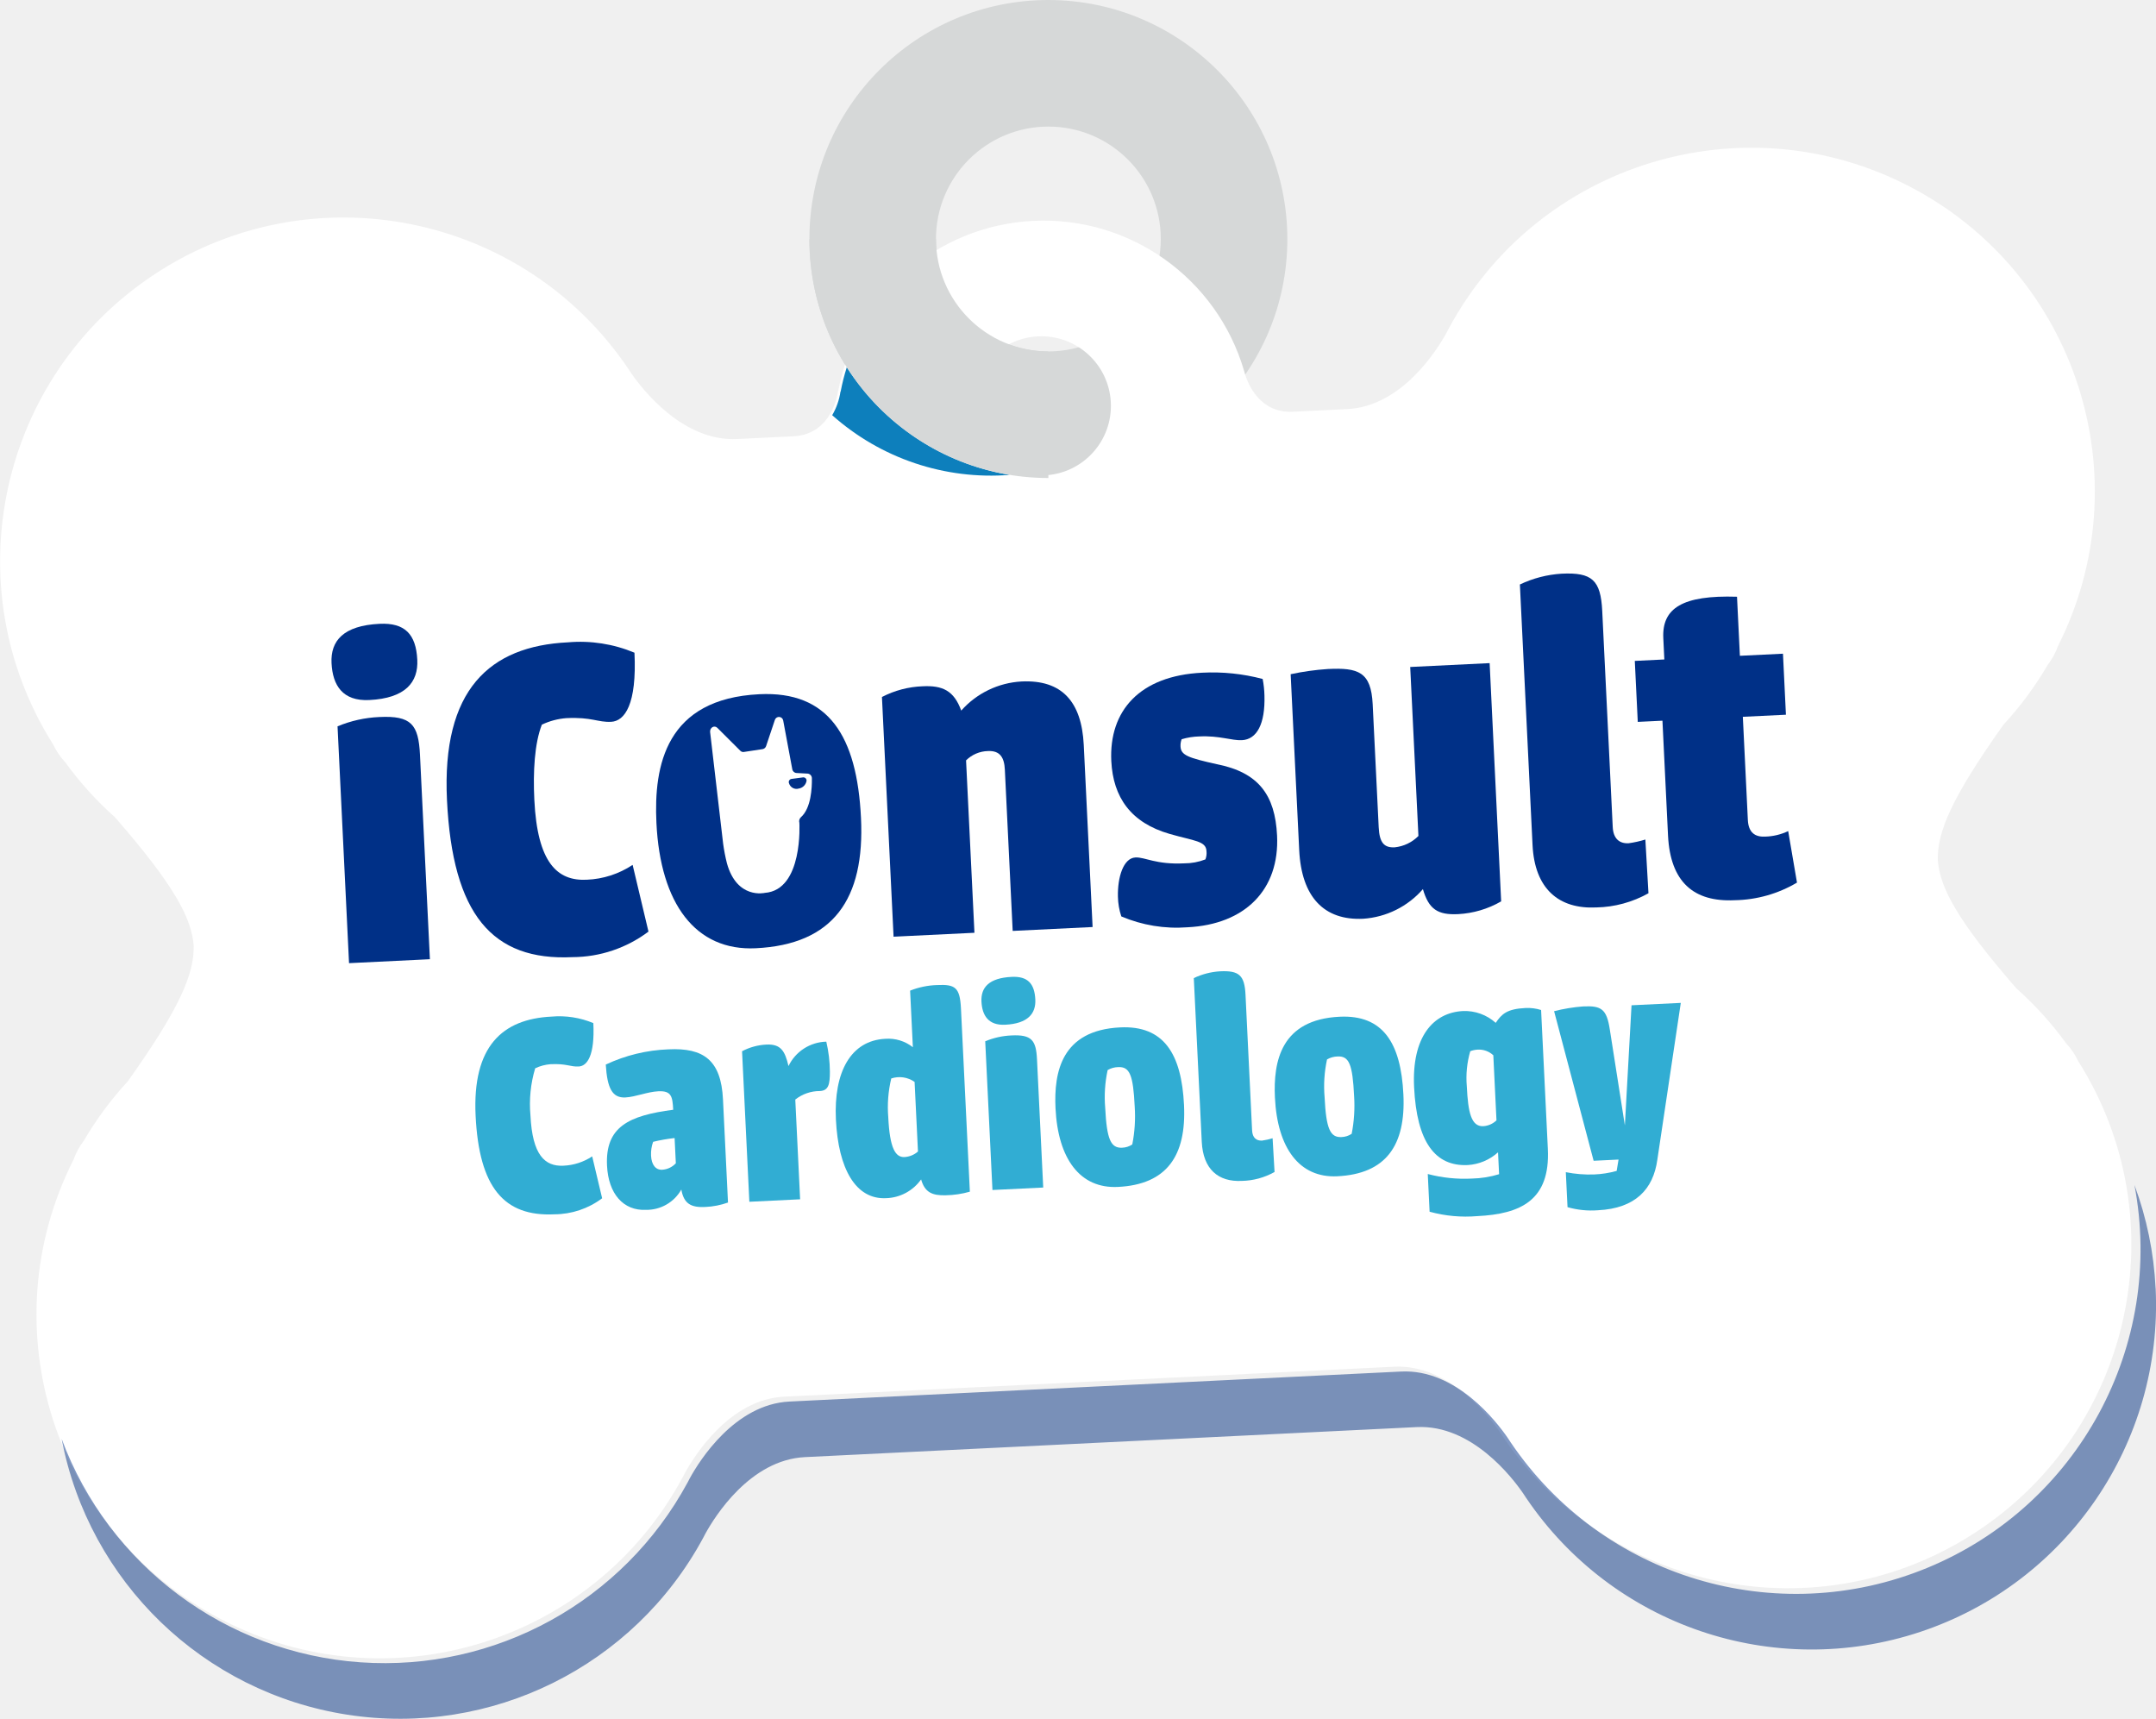
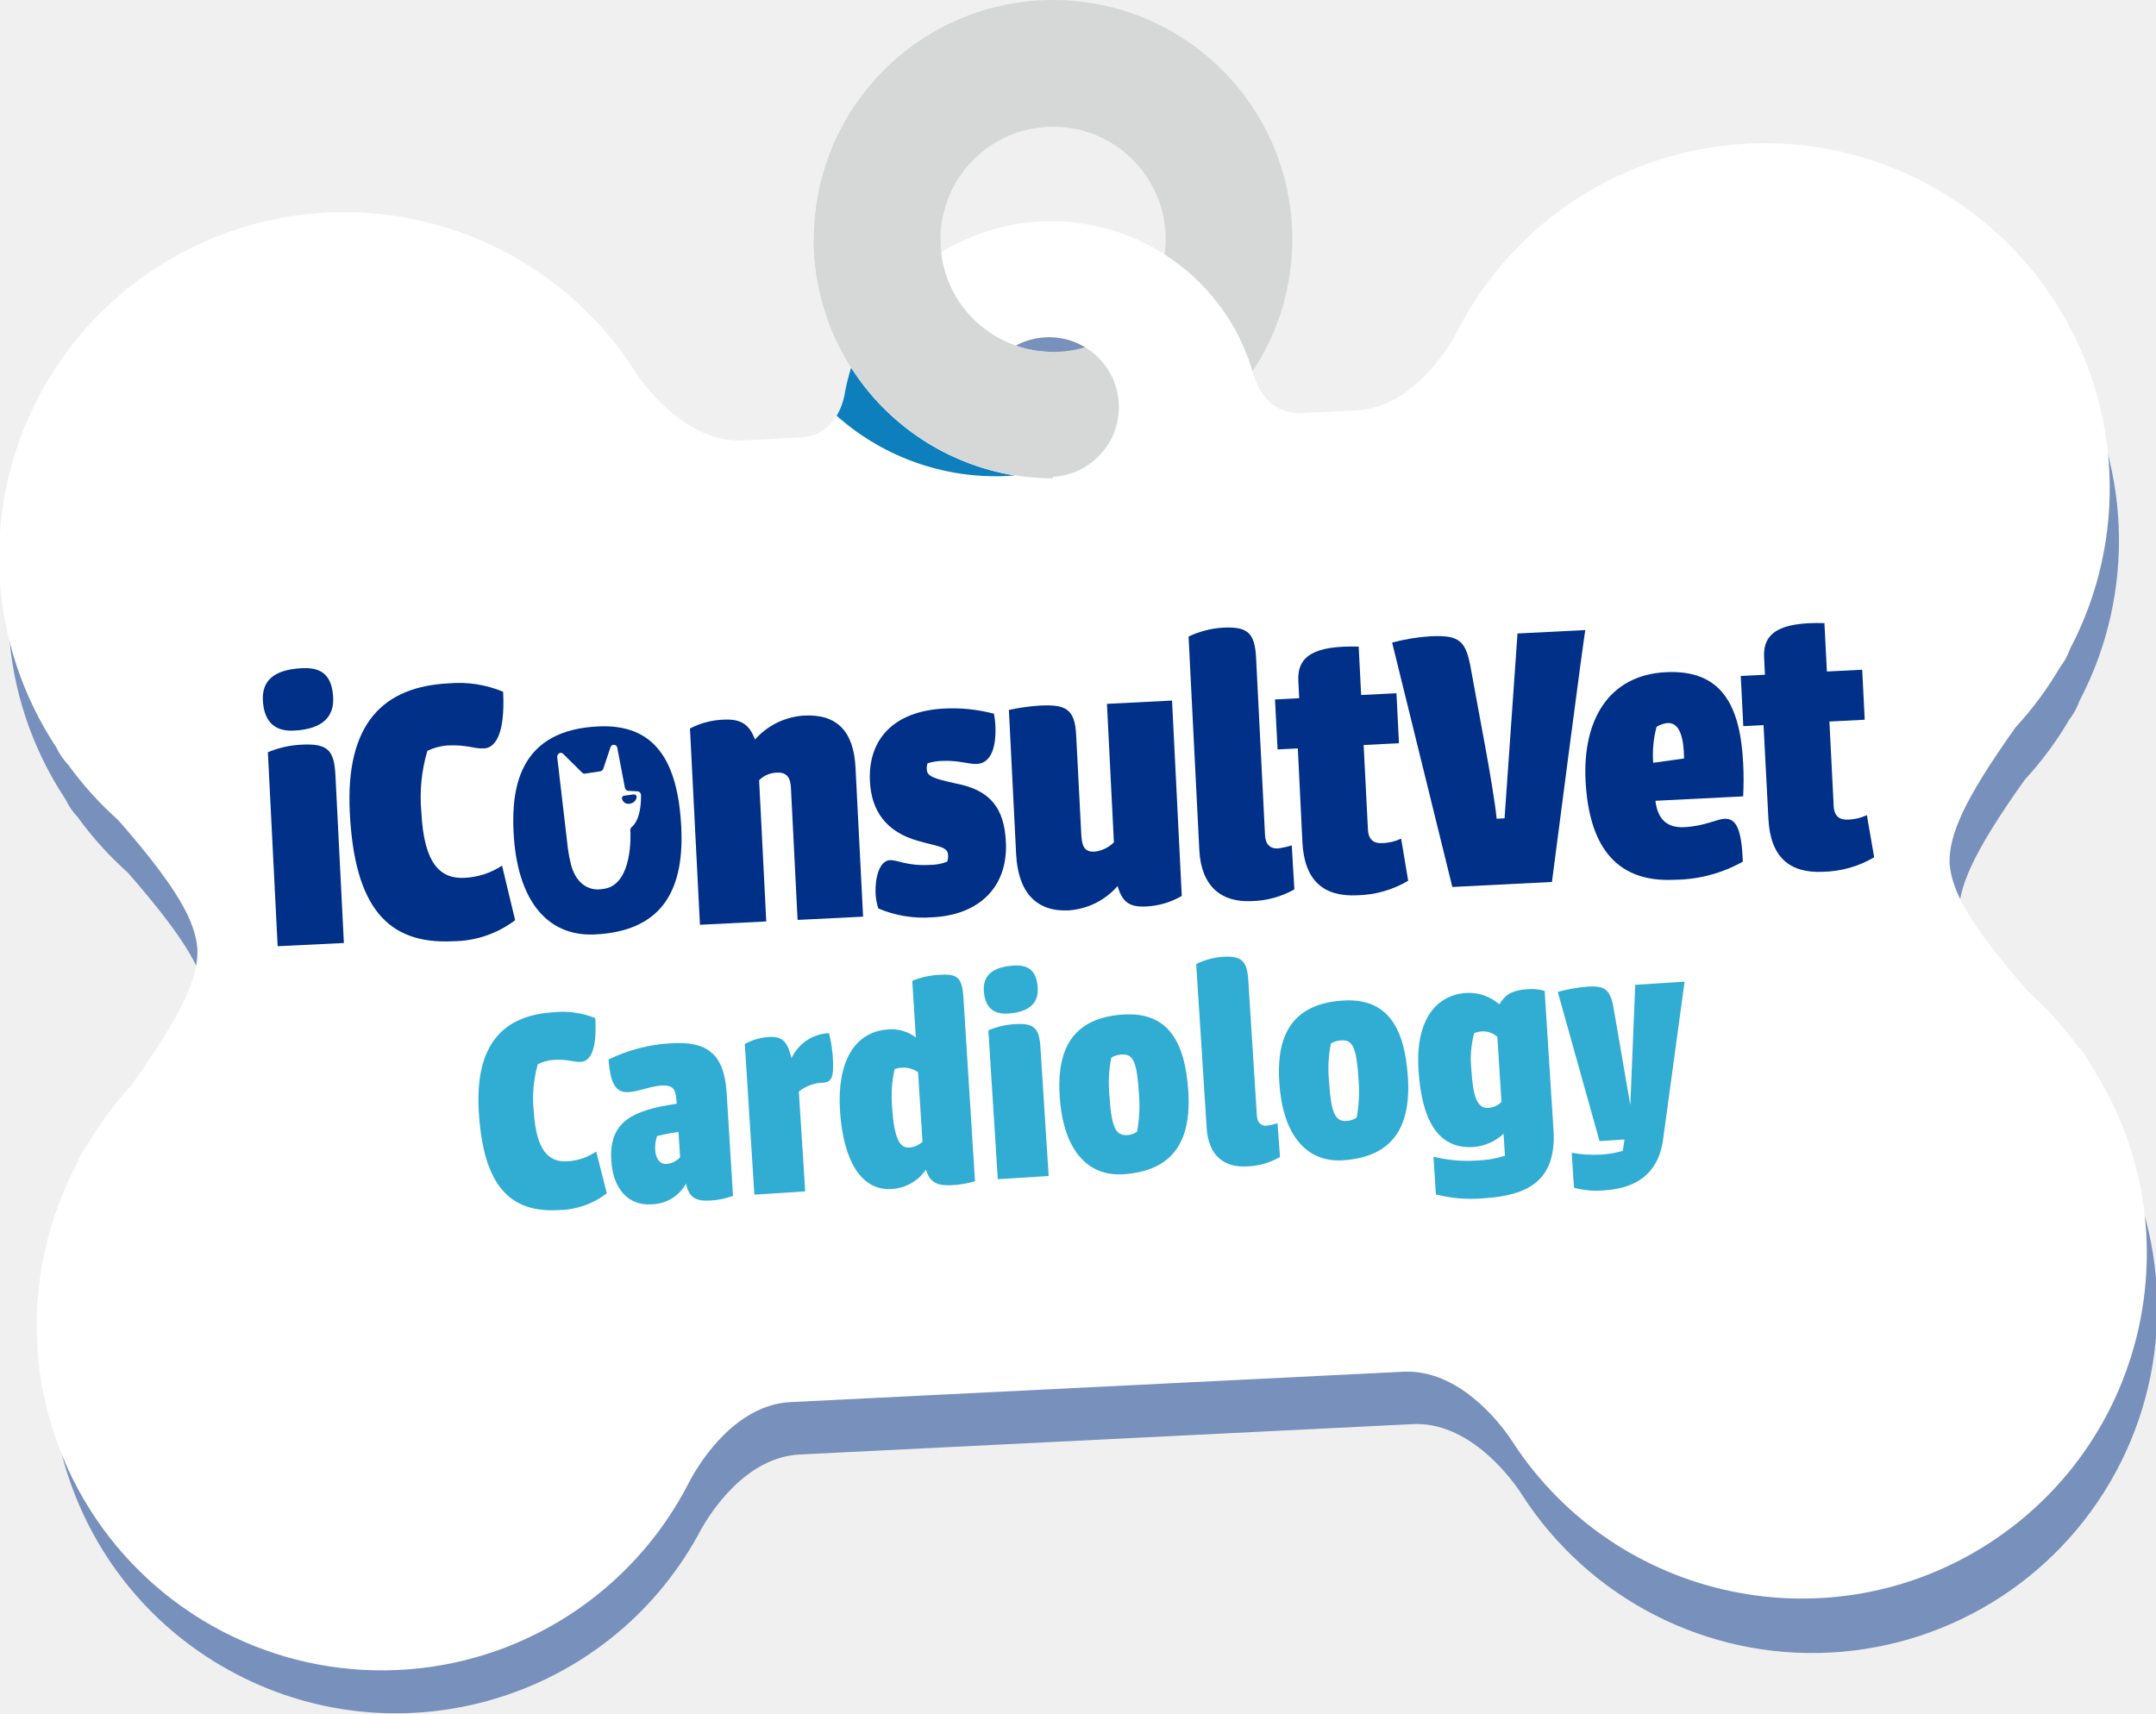
- <svg xmlns="http://www.w3.org/2000/svg" id="prefix__MasterLogo-light-sml" width="100%" height="100%" viewBox="0 0 250.908 200">
+ <svg xmlns="http://www.w3.org/2000/svg" id="MasterLogo-light-sml" width="100%" height="100%" viewBox="0 0 251.579 200">
  <defs>
    <style>
-             .prefix__cls-1{fill:#d6d8d8}.prefix__cls-4{fill:#003087}.prefix__cls-5{fill:#31add3}
+             .cls-7{fill:#003087}.cls-3{fill:#d6d8d8}.cls-8{fill:#31add3}
        </style>
  </defs>
-   <path id="prefix__Ring" d="M506.957 123.643a27.811 27.811 0 1 0 27.811 27.811 27.843 27.843 0 0 0-27.811-27.811zm0 40.893a13.082 13.082 0 1 1 13.082-13.082 13.1 13.1 0 0 1-13.082 13.082z" class="prefix__cls-1" transform="translate(-384.95 -123.643)" />
-   <path id="prefix__Tag" d="M506.106 266.928a40.166 40.166 0 0 0-5.81-6.425c-6.907-7.936-8.9-11.7-9.153-14.934-.067-3.244 1.55-7.185 7.647-15.759a40.14 40.14 0 0 0 5.153-6.963 7.746 7.746 0 0 0 1.17-2.149 39.978 39.978 0 0 0-70.872-37c-.1.181-.193.365-.289.548-1.081 1.957-5.174 8.533-11.532 8.845l-6.319.31c-3.874.191-5.238-3.247-5.584-4.389l-.067-.236c-.023-.079-.031-.128-.031-.128h-.005a24.316 24.316 0 0 0-47.232 2.321h-.02s-.548 5.058-5.189 5.286l-6.55.322c-6.358.312-11.075-5.832-12.343-7.674-.113-.172-.225-.346-.341-.516a39.978 39.978 0 0 0-66.908 43.758 7.734 7.734 0 0 0 1.375 2.024 40.153 40.153 0 0 0 5.81 6.425c6.907 7.936 8.9 11.7 9.153 14.934.068 3.244-1.55 7.185-7.647 15.759a40.2 40.2 0 0 0-5.153 6.963 7.737 7.737 0 0 0-1.17 2.149 39.977 39.977 0 0 0 70.871 37c.1-.182.193-.365.289-.548 1.081-1.958 5.174-8.534 11.532-8.846l35.492-1.742h.013l35.492-1.742c6.358-.312 11.075 5.831 12.342 7.674.113.173.225.346.341.517a39.978 39.978 0 0 0 66.908-43.758 7.745 7.745 0 0 0-1.373-2.026zM387.215 200.8a8.095 8.095 0 1 1 7.688-8.482 8.094 8.094 0 0 1-7.688 8.482z" transform="translate(-265.629 -145.49)" style="fill:#fff" />
-   <path id="prefix__RingShadow" d="M486.86 220.5a24.114 24.114 0 0 0-.717 2.835h-.02a7.581 7.581 0 0 1-.964 2.749 27.77 27.77 0 0 0 20.671 6.945 27.863 27.863 0 0 1-18.97-12.529z" transform="translate(-388.311 -177.771)" style="fill:#0d7fbc" />
-   <g id="prefix__iConsult" transform="translate(38.576 66.732)">
-     <path id="prefix__Path_20130" d="M358.672 288.165c2.932-.142 4.239 1.206 4.384 4.193.126 2.592-1.365 4.472-5.59 4.677-3.1.151-4.264-1.71-4.39-4.3s1.371-4.365 5.596-4.57zm-3.559 39.486l-1.338-27.557a14.2 14.2 0 0 1 4.861-1.083c3.719-.18 4.56.855 4.733 4.4l1.155 23.781z" class="prefix__cls-4" data-name="Path 20130" transform="translate(-353.069 -282.31)" />
-     <path id="prefix__Path_20131" d="M397.558 293.028a16.374 16.374 0 0 1 7.741 1.206c.293 6.029-1.14 7.966-2.716 8.042s-2.231-.573-5.218-.427a8.026 8.026 0 0 0-2.845.759c-.853 2.189-1.034 5.473-.874 8.744.355 7.323 2.663 9.469 6.1 9.3a10.44 10.44 0 0 0 5.339-1.726l1.844 7.761a14.8 14.8 0 0 1-8.836 2.972c-9.355.454-13.967-4.969-14.613-18.271-.623-12.845 4.949-17.917 14.078-18.36z" class="prefix__cls-4" data-name="Path 20131" transform="translate(-370.038 -285.018)" />
-     <path id="prefix__Path_20132" d="M462.544 321.112c.46 9.47-3.237 14.732-12.253 15.169-6.988.34-11.1-5.168-11.553-14.579-.325-6.7 1.105-14.453 11.982-14.981 8.057-.391 11.361 4.871 11.824 14.391zm-5.714-4.587a.548.548 0 0 0-.484-.566l-1.328-.071a.531.531 0 0 1-.473-.456l-1.053-5.646a.5.5 0 0 0-.97-.075l-1.016 3.033a.525.525 0 0 1-.408.366l-2.194.332a.468.468 0 0 1-.4-.139l-2.677-2.669c-.345-.344-.884-.034-.842.484L446.5 324.1a20.551 20.551 0 0 0 .447 2.311c1.172 4.2 4.395 3.427 4.395 3.427 4.5-.322 4.031-8.154 4.031-8.154a.632.632 0 0 1 .184-.653c1.186-1.049 1.29-3.431 1.272-4.506zm-1.53 1.175a.91.91 0 0 1-1.133-.616.367.367 0 0 1 .289-.506l1.344-.18a.367.367 0 0 1 .4.449 1.1 1.1 0 0 1-.9.853z" class="prefix__cls-4" data-name="Path 20132" transform="translate(-400.921 -292.674)" />
-     <path id="prefix__Path_20133" d="M498.281 305.176a11.182 11.182 0 0 1 4.741-1.247c2.31-.112 3.639.5 4.486 2.831a10.126 10.126 0 0 1 7.008-3.389c4.678-.227 7 2.313 7.251 7.383l1.029 21.189-9.3.452-.912-18.766c-.068-1.408-.559-2.231-1.968-2.162a3.726 3.726 0 0 0-2.546 1.085l.975 20.06-9.411.457z" class="prefix__cls-4" data-name="Path 20133" transform="translate(-434.219 -290.806)" />
-     <path id="prefix__Path_20134" d="M569.347 301.038a22.8 22.8 0 0 1 7.038.73 11.426 11.426 0 0 1 .208 1.912c.1 3.325-.882 5.125-2.628 5.21-1.184.057-2.625-.549-4.935-.436a7.78 7.78 0 0 0-2.074.326 2.052 2.052 0 0 0-.129.852c.049 1.014.912 1.313 4.223 2.053 4.848.951 6.783 3.571 7.012 8.3.307 6.314-3.733 10.35-10.439 10.676a16.464 16.464 0 0 1-7.687-1.264 7.713 7.713 0 0 1-.395-2.3c-.052-2.255.631-4.492 2.039-4.56 1.127-.055 2.357.847 5.681.685a6.769 6.769 0 0 0 2.464-.46 2.088 2.088 0 0 0 .123-.967c-.057-1.184-1.414-1.173-4.278-1.995-4.524-1.3-6.59-4.256-6.8-8.482-.28-5.858 3.308-9.927 10.577-10.28z" class="prefix__cls-4" data-name="Path 20134" transform="translate(-468.017 -289.494)" />
-     <path id="prefix__Path_20135" d="M630.6 326.264a11.187 11.187 0 0 1-5.012 1.485c-2.367.115-3.417-.57-4.094-2.91a10.108 10.108 0 0 1-6.95 3.447c-4.565.221-7.183-2.535-7.448-8l-.993-20.454a30.055 30.055 0 0 1 4.319-.606c3.549-.172 5.042.321 5.226 4.1l.7 14.311c.088 1.8.625 2.4 1.864 2.338a4.536 4.536 0 0 0 2.759-1.32l-.955-19.665 9.243-.449z" class="prefix__cls-4" data-name="Path 20135" transform="translate(-494.476 -288.112)" />
-     <path id="prefix__Path_20136" d="M668.04 306.5l-1.472-30.315a13.17 13.17 0 0 1 4.853-1.257c3.549-.172 4.555.74 4.73 4.346l1.221 25.134c.065 1.349.772 1.94 1.844 1.888a12.037 12.037 0 0 0 1.954-.435l.361 6.251a12.906 12.906 0 0 1-6.078 1.652c-4.339.209-7.164-2.142-7.413-7.264z" class="prefix__cls-4" data-name="Path 20136" transform="translate(-528.264 -274.906)" />
-     <path id="prefix__Path_20137" d="M696.882 288.478l3.437-.167-.12-2.478c-.17-3.5 2.242-5.025 8.578-4.822l.334 6.873 5.014-.244.345 7.1-5.015.243.583 12c.071 1.468.83 2 2.014 1.94a6.623 6.623 0 0 0 2.68-.641l1.024 5.993a14.669 14.669 0 0 1-7.242 2.049c-4.79.233-7.5-2.124-7.766-7.533l-.649-13.356-2.872.139z" class="prefix__cls-4" data-name="Path 20137" transform="translate(-545.205 -278.307)" />
+   <g id="iConsultVet-Cardiology-RGB-nostrap" transform="translate(.755)" style="isolation:isolate">
+     <g id="Layer_2" transform="translate(-.755)">
+       <g id="Logos">
+         <path id="Path_20318" fill="#003087" d="M244.272 157.189a40.389 40.389 0 0 0-5.849-6.474c-6.957-7.976-8.969-11.782-9.221-15.044-.066-3.266 1.56-7.236 7.7-15.872a40.321 40.321 0 0 0 5.193-7.014 7.815 7.815 0 0 0 1.179-2.162 40.268 40.268 0 1 0-71.394-37.268l-.292.549c-1.086 1.972-5.211 8.6-11.614 8.911l-6.363.31c-3.9.195-5.277-3.27-5.628-4.431l-.066-.239c-.022-.08-.031-.129-.031-.129a24.5 24.5 0 0 0-47.577 2.34s-.554 5.1-5.229 5.317l-6.6.323c-6.4.315-11.158-5.876-12.434-7.728-.111-.177-.226-.35-.341-.523a40.268 40.268 0 1 0-67.4 44.079 7.772 7.772 0 0 0 1.395 2.039 40.6 40.6 0 0 0 5.849 6.474c6.961 7.976 8.969 11.782 9.221 15.044.066 3.266-1.56 7.236-7.7 15.872a40.222 40.222 0 0 0-5.189 7.014 7.666 7.666 0 0 0-1.179 2.167 40.266 40.266 0 0 0 71.354 37.283l.292-.554c1.086-1.972 5.211-8.6 11.614-8.911l35.75-1.772 35.75-1.772c6.4-.315 11.158 5.876 12.434 7.732.111.173.226.346.341.518a40.268 40.268 0 1 0 67.4-44.079 7.665 7.665 0 0 0-1.369-2z" transform="translate(-.634 -28.797)" style="mix-blend-mode:multiply;isolation:isolate" opacity="0.5" />
+         <path id="Path_20319" d="M241.476 0a27.916 27.916 0 1 0 27.916 27.916A27.916 27.916 0 0 0 241.476 0zm0 41.072a13.138 13.138 0 1 1 13.138-13.156 13.138 13.138 0 0 1-13.138 13.156z" class="cls-3" transform="translate(-118.594)" />
+         <path id="Path_20320" fill="#fff" d="M241.811 143.379a40.6 40.6 0 0 0-5.854-6.469c-6.957-7.976-8.969-11.787-9.221-15.044-.066-3.27 1.564-7.236 7.706-15.872a40.678 40.678 0 0 0 5.189-7.014 7.839 7.839 0 0 0 1.179-2.167 40.268 40.268 0 1 0-71.394-37.268c-.1.182-.195.368-.288.554-1.09 1.972-5.215 8.592-11.618 8.907l-6.363.315c-3.9.191-5.277-3.27-5.628-4.431l-.066-.235a.264.264 0 0 0-.031-.133 24.5 24.5 0 0 0-47.577 2.335s-.554 5.1-5.229 5.317l-6.633.332c-6.4.315-11.153-5.871-12.434-7.728l-.341-.523A40.266 40.266 0 1 0 5.82 108.347a7.865 7.865 0 0 0 1.394 2.038 40.566 40.566 0 0 0 5.849 6.469c6.961 7.976 8.969 11.787 9.221 15.044.071 3.27-1.56 7.236-7.7 15.872a40.447 40.447 0 0 0-5.189 7.014 7.724 7.724 0 0 0-1.179 2.167A40.264 40.264 0 1 0 79.6 194.218c.1-.182.195-.368.292-.554 1.09-1.959 5.207-8.605 11.614-8.907l35.75-1.772 35.75-1.772c6.407-.315 11.158 5.871 12.434 7.728.115.173.226.35.341.518a40.268 40.268 0 1 0 67.4-44.083 7.9 7.9 0 0 0-1.372-2zm-119.76-66.613a8.153 8.153 0 1 1 7.746-8.543 8.153 8.153 0 0 1-7.746 8.543z" transform="translate(.755 -21.107)" />
+         <g id="Group_7006" transform="translate(97.629 42.92)" style="mix-blend-mode:multiply;isolation:isolate">
+           <path id="Path_20321" fill="#0d7fbc" d="M221.258 96.86a24.513 24.513 0 0 0-.718 2.845 7.661 7.661 0 0 1-.97 2.761 27.916 27.916 0 0 0 20.764 6.975 27.991 27.991 0 0 1-19.076-12.58z" transform="translate(-219.57 -96.86)" />
+         </g>
+         <path id="Path_20322" d="M213.52 63a27.947 27.947 0 0 0 27.916 27.916v-14.76a13.156 13.156 0 0 1-12.482-9.031 12.991 12.991 0 0 1-.643-4.125z" class="cls-3" transform="translate(-118.572 -35.084)" />
+         <path id="Path_20323" d="M73.053 175.988c2.411-.124 3.487.984 3.611 3.439.106 2.131-1.117 3.678-4.586 3.851-2.548.128-3.509-1.4-3.616-3.545s1.121-3.581 4.591-3.745zm-2.867 32.453L69.047 185.8a11.65 11.65 0 0 1 3.988-.886c3.057-.151 3.749.7 3.895 3.611l.984 19.541z" class="cls-7" transform="translate(-37.788 -98.001)" />
+         <path id="Path_20324" d="M102.831 179.97a13.426 13.426 0 0 1 6.363.979c.248 4.954-.922 6.545-2.216 6.611s-1.834-.443-4.289-.341a6.545 6.545 0 0 0-2.335.625 18.941 18.941 0 0 0-.7 7.187c.3 6.017 2.216 7.781 5.025 7.639a8.6 8.6 0 0 0 4.387-1.427l1.529 6.372a12.141 12.141 0 0 1-7.258 2.455c-7.688.39-11.485-4.063-12.035-14.99-.542-10.555 4.027-14.729 11.529-15.11z" class="cls-7" transform="translate(-50.484 -100.21)" />
+         <path id="Path_20325" d="M180.94 189.981a9.194 9.194 0 0 1 3.895-1.032c1.9-.093 2.991.408 3.691 2.322a8.313 8.313 0 0 1 5.76-2.8c3.842-.195 5.76 1.892 5.969 6.057l.886 17.414-7.644.381-.775-15.42c-.058-1.157-.465-1.83-1.622-1.772a3.044 3.044 0 0 0-2.091.886l.833 16.484-7.737.39z" class="cls-7" transform="translate(-100.429 -104.952)" />
+         <path id="Path_20326" d="M237 186.6a18.793 18.793 0 0 1 5.791.607 10.074 10.074 0 0 1 .173 1.569c.089 2.738-.718 4.218-2.154 4.289-.97.049-2.158-.443-4.054-.354a6.469 6.469 0 0 0-1.706.275 1.639 1.639 0 0 0-.1.7c.04.833.749 1.077 3.474 1.679 3.988.775 5.579 2.925 5.76 6.815.261 5.184-3.053 8.508-8.565 8.787a13.537 13.537 0 0 1-6.319-1.028 6.4 6.4 0 0 1-.328-1.888c-.044-1.852.51-3.691 1.671-3.753.926-.044 1.936.7 4.67.554a5.6 5.6 0 0 0 2.022-.377 1.719 1.719 0 0 0 .1-.8c-.049-.97-1.165-.962-3.518-1.631-3.722-1.068-5.424-3.487-5.6-6.961-.228-4.833 2.714-8.183 8.683-8.483z" class="cls-7" transform="translate(-126.809 -103.901)" />
+         <path id="Path_20327" d="M285.095 207.337a9.181 9.181 0 0 1-4.116 1.227c-1.945.1-2.809-.443-3.372-2.384a8.308 8.308 0 0 1-5.707 2.84c-3.749.191-5.907-2.069-6.133-6.558l-.846-16.838a25.523 25.523 0 0 1 3.545-.505c2.916-.146 4.143.257 4.3 3.359l.607 11.769c.075 1.48.518 1.967 1.538 1.919a3.744 3.744 0 0 0 2.264-1.09l-.811-16.16 7.595-.385z" class="cls-7" transform="translate(-147.196 -102.763)" />
+         <path id="Path_20328" d="M313.494 191.261l-1.254-24.916a10.923 10.923 0 0 1 3.988-1.037c2.916-.146 3.744.6 3.891 3.545l1.041 20.68c.058 1.112.638 1.591 1.52 1.546a10.143 10.143 0 0 0 1.6-.359l.306 5.136a10.582 10.582 0 0 1-4.989 1.369c-3.564.175-5.89-1.75-6.103-5.964z" class="cls-7" transform="translate(-173.548 -92.049)" />
+         <path id="Path_20329" d="M335 176.474l2.823-.146-.1-2.034c-.142-2.871 1.834-4.134 7.041-3.988l.288 5.65 4.121-.208.292 5.836-4.121.208.5 9.864c.062 1.205.687 1.635 1.657 1.586a5.4 5.4 0 0 0 2.216-.527l.824 4.923a12.2 12.2 0 0 1-5.947 1.693c-3.935.2-6.168-1.733-6.394-6.177l-.536-10.967-2.362.12z" class="cls-7" transform="translate(-186.223 -94.835)" />
+         <path id="Path_20330" d="M365.85 167.432a21.937 21.937 0 0 1 4.431-.736c3.518-.177 4.205.532 4.8 4.032.647 3.678 2.659 13.883 2.96 17.259l.926-.049 1.511-21.571 7.918-.4c-.093 0-3.9 29.4-3.9 29.4l-11.623.585z" class="cls-7" transform="translate(-203.403 -92.427)" />
+         <path id="Path_20331" d="M426.11 177.037c6.39-.323 8.681 3.7 9.026 10.595a35.708 35.708 0 0 1 0 3.9l-10.236.514c.248 2.122 1.329 3.182 3.359 3.08 2.362-.12 3.806-.935 4.688-.979 1.387-.071 2.007 1.2 2.154 5a16.5 16.5 0 0 1-7.976 2.118c-7.223.368-10.019-4.462-10.378-11.592-.347-7.039 2.694-12.299 9.363-12.636zm.2 5.933a3.1 3.1 0 0 0-1.276.443 12.505 12.505 0 0 0-.394 4.2l3.6-.505c-.021-2.285-.446-4.208-1.926-4.138z" class="cls-7" transform="translate(-231.732 -98.58)" />
+         <path id="Path_20332" d="M457.65 170.285l2.823-.142-.1-2.038c-.142-2.867 1.835-4.13 7.041-3.988l.288 5.65 4.121-.208.292 5.836-4.121.208.5 9.864c.062 1.205.687 1.635 1.657 1.586a5.4 5.4 0 0 0 2.216-.527l.851 4.923a12.2 12.2 0 0 1-5.947 1.693c-3.939.2-6.168-1.733-6.394-6.177l-.567-10.94-2.362.12z" class="cls-7" transform="translate(-254.525 -91.389)" />
+         <path id="Path_20333" d="M154.015 203.136c.377 7.785-2.659 12.11-10.072 12.469-5.76.279-9.124-4.249-9.5-11.964-.27-5.512.886-11.88 9.846-12.314 6.628-.337 9.345 3.988 9.726 11.809zm-4.7-3.771a.443.443 0 0 0-.4-.465l-1.094-.058a.443.443 0 0 1-.385-.372l-.886-4.639a.408.408 0 0 0-.8-.062l-.833 2.49a.443.443 0 0 1-.337.3l-1.8.275a.386.386 0 0 1-.332-.115l-2.216-2.193c-.284-.284-.727-.027-.691.4l1.245 10.666a16.706 16.706 0 0 0 .368 1.9c.962 3.447 3.611 2.814 3.611 2.814 3.7-.261 3.314-6.7 3.314-6.7a.51.51 0 0 1 .151-.536c1.01-.855 1.1-2.814 1.086-3.7zm-1.263.966a.749.749 0 0 1-.931-.505.3.3 0 0 1 .235-.417l1.108-.146a.3.3 0 0 1 .332.368.886.886 0 0 1-.744.7z" class="cls-7" transform="translate(-74.518 -106.538)" />
+         <path id="Path_20334" d="M133.989 266.593a10.165 10.165 0 0 1 4.874.687c.239 3.8-.643 5.034-1.639 5.1s-1.409-.341-3.292-.222a5.061 5.061 0 0 0-1.772.505 14.552 14.552 0 0 0-.47 5.526c.292 4.613 1.772 5.947 3.935 5.8a6.558 6.558 0 0 0 3.35-1.139l1.236 4.874a9.343 9.343 0 0 1-5.543 1.959c-5.893.377-8.862-3-9.39-11.384-.51-8.09 2.951-11.338 8.711-11.706z" class="cls-8" transform="translate(-69.403 -148.446)" />
+         <path id="Path_20335" d="M171.374 293.121c-1.631.1-2.512-.306-2.836-1.994a4.651 4.651 0 0 1-4.09 2.433c-2.659.173-4.431-1.821-4.635-5.087-.292-4.546 2.442-5.9 7.635-6.647-.1-1.564-.253-2.216-1.772-2.131-1.281.08-2.659.7-3.837.775-1.529.1-2.136-1.041-2.348-3.806a18.819 18.819 0 0 1 7.316-1.9c4.121-.261 6.173 1.174 6.465 5.76l.744 12.053a9.138 9.138 0 0 1-2.641.545zm-5.122-4.272a2.38 2.38 0 0 0 1.591-.784l-.186-2.947a20.072 20.072 0 0 0-2.5.479 4.231 4.231 0 0 0-.222 1.622c.072 1.063.572 1.675 1.317 1.63z" class="cls-8" transform="translate(-88.483 -152.996)" />
+         <path id="Path_20336" d="M195.38 273.407a6.717 6.717 0 0 1 2.836-.824c1.7-.106 2.185.753 2.614 2.473a5.047 5.047 0 0 1 4.378-2.916 15.53 15.53 0 0 1 .474 3.5c.022 1.462-.106 2.216-1.139 2.282a4.622 4.622 0 0 0-2.858 1.041l.744 11.645-5.933.381z" class="cls-8" transform="translate(-108.47 -151.552)" />
+         <path id="Path_20337" d="M226.018 263.126a4.626 4.626 0 0 1 3.23.939l-.417-6.611a9.393 9.393 0 0 1 3.128-.7c2.127-.137 2.685.222 2.845 2.707l1.347 21.38a10.893 10.893 0 0 1-2.823.465c-1.529.062-2.442-.275-2.9-1.812a5.2 5.2 0 0 1-4.028 2.255c-3.545.226-5.632-3.35-6-9.106-.369-5.534 1.572-9.256 5.618-9.517zm2.446 13.79a2.6 2.6 0 0 0 1.56-.674l-.518-8.131a3.053 3.053 0 0 0-2.734-.359 14.331 14.331 0 0 0-.284 4.542c.235 3.611.908 4.688 1.976 4.622z" class="cls-8" transform="translate(-122.38 -142.972)" />
+         <path id="Path_20338" d="M261.808 254.317c1.848-.115 2.681.722 2.8 2.605.1 1.631-.82 2.831-3.483 3-1.954.124-2.707-1.037-2.809-2.659s.824-2.778 3.492-2.946zm-1.861 24.938l-1.1-17.37a8.96 8.96 0 0 1 3.057-.727c2.34-.151 2.88.5 3.022 2.73l.957 14.99z" class="cls-8" transform="translate(-143.517 -141.62)" />
+         <path id="Path_20339" d="M293.254 276.167c.381 5.964-1.9 9.305-7.586 9.682-4.4.279-7.045-3.155-7.422-9.084-.27-4.227.558-9.128 7.413-9.562 5.078-.324 7.214 2.96 7.595 8.964zm-7.165 5.114a2.251 2.251 0 0 0 1.188-.4 16.782 16.782 0 0 0 .217-4.431c-.235-3.691-.651-4.666-2-4.577a2.53 2.53 0 0 0-1.223.363 14.947 14.947 0 0 0-.217 4.431c.231 3.674.705 4.675 2.035 4.613z" class="cls-8" transform="translate(-154.593 -148.79)" />
+         <path id="Path_20340" d="M315.469 271.959l-1.219-19.107a8.362 8.362 0 0 1 3.049-.837c2.242-.142 2.88.443 3.026 2.7l1.006 15.837c.058.851.51 1.219 1.183 1.174a7.321 7.321 0 0 0 1.227-.292l.288 3.939a8.171 8.171 0 0 1-3.82 1.1c-2.738.174-4.541-1.283-4.74-4.514z" class="cls-8" transform="translate(-174.668 -140.333)" />
+         <path id="Path_20341" d="M351.084 272.487c.377 5.964-1.905 9.305-7.586 9.682-4.4.279-7.045-3.155-7.422-9.084-.27-4.227.558-9.128 7.413-9.562 5.074-.323 7.211 2.964 7.595 8.964zm-7.165 5.091a2.264 2.264 0 0 0 1.188-.4 16.974 16.974 0 0 0 .217-4.431c-.235-3.691-.651-4.666-2-4.577a2.53 2.53 0 0 0-1.223.363 14.761 14.761 0 0 0-.217 4.431c.23 3.7.722 4.7 2.034 4.613z" class="cls-8" transform="translate(-186.798 -146.741)" />
+         <path id="Path_20342" d="M374.763 284.48l-.279-4.4a16.469 16.469 0 0 0 5.167.443 11.716 11.716 0 0 0 3.173-.558l-.164-2.557a5.813 5.813 0 0 1-3.505 1.542c-3.833.244-6.013-2.61-6.421-9-.372-5.858 2.083-8.76 5.6-8.986a5.388 5.388 0 0 1 3.828 1.329c.682-1.037 1.285-1.648 3.452-1.772a5.272 5.272 0 0 1 1.843.208l1.032 16.227c.381 6-3.08 7.653-8.122 7.976a16.373 16.373 0 0 1-5.604-.452zm6.133-10.09a2.437 2.437 0 0 0 1.524-.7l-.483-7.6a2.464 2.464 0 0 0-1.857-.629 3.056 3.056 0 0 0-.846.2 11.507 11.507 0 0 0-.341 4.125c.19 3.009.584 4.697 2.007 4.604z" class="cls-8" transform="translate(-207.215 -145.072)" />
+         <path id="Path_20343" d="M411.352 282.627l-.261-4.085a14.406 14.406 0 0 0 3.3.222 11.609 11.609 0 0 0 2.659-.443l.2-1.329-2.916.186-4.874-17.414a19.659 19.659 0 0 1 3.381-.607c2.131-.133 2.765.253 3.168 2.69l1.919 11.144.572-14.051 5.76-.368-2.5 18.358c-.443 3.416-2.45 5.721-6.855 6a10.019 10.019 0 0 1-3.553-.303z" class="cls-8" transform="translate(-227.689 -143.995)" />
+       </g>
+     </g>
  </g>
-   <g id="prefix__Cardiology" transform="translate(55.319 113.01)">
-     <path id="prefix__Path_20138" d="M399.892 391.756a10.285 10.285 0 0 1 4.862.757c.184 3.786-.716 5-1.706 5.05s-1.4-.359-3.277-.268a5.041 5.041 0 0 0-1.786.477 14.544 14.544 0 0 0-.549 5.491c.224 4.6 1.672 5.947 3.832 5.842a6.552 6.552 0 0 0 3.352-1.084l1.158 4.874a9.29 9.29 0 0 1-5.548 1.867c-5.875.285-8.771-3.12-9.177-11.474-.392-8.069 3.106-11.254 8.839-11.532z" class="prefix__cls-5" data-name="Path 20138" transform="translate(-391.022 -386.474)" />
-     <path id="prefix__Path_20139" d="M437.017 418.734c-1.628.079-2.5-.341-2.795-2.028a4.634 4.634 0 0 1-4.106 2.363c-2.654.129-4.383-1.881-4.541-5.137-.22-4.529 2.518-5.832 7.7-6.509-.076-1.558-.215-2.225-1.736-2.151-1.274.062-2.664.661-3.831.718-1.521.074-2.11-1.068-2.279-3.826a18.7 18.7 0 0 1 7.293-1.772c4.1-.2 6.126 1.262 6.348 5.826l.583 12a9.092 9.092 0 0 1-2.636.516zm-5.035-4.331a2.369 2.369 0 0 0 1.6-.753l-.143-2.936a19.46 19.46 0 0 0-2.5.439 4.142 4.142 0 0 0-.241 1.609c.05 1.06.541 1.678 1.284 1.638z" class="prefix__cls-5" data-name="Path 20139" transform="translate(-410.25 -391.3)" />
-     <path id="prefix__Path_20140" d="M461.379 399.505a6.728 6.728 0 0 1 2.835-.776c1.7-.083 2.166.781 2.569 2.5a5.02 5.02 0 0 1 4.4-2.839 15.781 15.781 0 0 1 .418 3.492c0 1.453-.141 2.2-1.167 2.254a4.578 4.578 0 0 0-2.86.991l.563 11.606-5.909.287z" class="prefix__cls-5" data-name="Path 20140" transform="translate(-430.34 -390.192)" />
-     <path id="prefix__Path_20141" d="M491.868 389.694a4.617 4.617 0 0 1 3.2.979l-.32-6.584a9.326 9.326 0 0 1 3.125-.649c2.122-.1 2.673.263 2.793 2.738l1.035 21.305a10.836 10.836 0 0 1-2.817.419c-1.523.04-2.427-.309-2.856-1.848a5.18 5.18 0 0 1-4.079 2.185c-3.54.172-5.558-3.418-5.837-9.152-.264-5.52 1.72-9.197 5.756-9.393zm2.228 13.761a2.612 2.612 0 0 0 1.566-.645l-.393-8.1a3.05 3.05 0 0 0-2.715-.4 14.282 14.282 0 0 0-.348 4.519c.174 3.608.828 4.677 1.894 4.626z" class="prefix__cls-5" data-name="Path 20141" transform="translate(-444.151 -381.829)" />
-     <path id="prefix__Path_20142" d="M528.043 381.291c1.841-.09 2.662.758 2.753 2.633.079 1.628-.857 2.809-3.511 2.937-1.947.094-2.678-1.074-2.757-2.7s.861-2.741 3.515-2.87zm-2.236 24.8l-.841-17.305a8.915 8.915 0 0 1 3.053-.68c2.335-.113 2.864.537 2.972 2.764l.725 14.934z" class="prefix__cls-5" data-name="Path 20142" transform="translate(-465.628 -380.632)" />
-     <path id="prefix__Path_20143" d="M559 403.646c.289 5.945-2.035 9.252-7.7 9.527-4.388.213-6.968-3.246-7.255-9.156-.2-4.209.694-9.076 7.525-9.408 5.067-.246 7.144 3.058 7.43 9.037zm-7.209 4.963a2.257 2.257 0 0 0 1.188-.378 16.87 16.87 0 0 0 .282-4.413c-.179-3.679-.58-4.653-1.926-4.588a2.528 2.528 0 0 0-1.223.345 14.814 14.814 0 0 0-.283 4.409c.183 3.683.658 4.688 1.971 4.625z" class="prefix__cls-5" data-name="Path 20143" transform="translate(-476.527 -388.071)" />
-     <path id="prefix__Path_20144" d="M581.474 399.645l-.925-19.038a8.28 8.28 0 0 1 3.048-.789c2.23-.108 2.86.465 2.97 2.729l.766 15.784c.041.847.485 1.218 1.157 1.186a7.551 7.551 0 0 0 1.229-.274l.227 3.926a8.11 8.11 0 0 1-3.817 1.038c-2.729.133-4.499-1.344-4.655-4.562z" class="prefix__cls-5" data-name="Path 20144" transform="translate(-496.937 -379.806)" />
-     <path id="prefix__Path_20145" d="M616.867 400.836c.289 5.944-2.033 9.252-7.695 9.526-4.388.213-6.968-3.246-7.255-9.156-.2-4.21.694-9.077 7.524-9.409 5.059-.245 7.136 3.059 7.426 9.039zm-7.207 4.964a2.266 2.266 0 0 0 1.189-.379 16.99 16.99 0 0 0 .281-4.412c-.179-3.679-.58-4.654-1.926-4.588a2.541 2.541 0 0 0-1.224.345 14.829 14.829 0 0 0-.282 4.409c.179 3.681.654 4.687 1.962 4.625z" class="prefix__cls-5" data-name="Path 20145" transform="translate(-508.864 -386.5)" />
-     <path id="prefix__Path_20146" d="M640.438 413.209l-.213-4.389a16.755 16.755 0 0 0 5.134.531 11.642 11.642 0 0 0 3.167-.509l-.124-2.547a5.764 5.764 0 0 1-3.511 1.482c-3.82.186-5.947-2.689-6.257-9.06-.284-5.837 2.2-8.69 5.706-8.861a5.373 5.373 0 0 1 3.792 1.376c.694-1.024 1.3-1.623 3.463-1.728a5.221 5.221 0 0 1 1.819.232l.786 16.17c.29 5.982-3.179 7.568-8.2 7.813a15.909 15.909 0 0 1-5.562-.51zm6.255-9.954a2.43 2.43 0 0 0 1.528-.678l-.368-7.573a2.454 2.454 0 0 0-1.84-.656 2.879 2.879 0 0 0-.843.182 11.189 11.189 0 0 0-.4 4.1c.142 3.011.508 4.695 1.923 4.626z" class="prefix__cls-5" data-name="Path 20146" transform="translate(-529.385 -385.222)" />
-     <path id="prefix__Path_20147" d="M677.149 411.932l-.2-4.071a14.457 14.457 0 0 0 3.277.268 11.67 11.67 0 0 0 2.64-.414l.22-1.322-2.9.141-4.6-17.406a19.689 19.689 0 0 1 3.378-.554c2.124-.1 2.745.294 3.112 2.722l1.746 11.124.775-13.979 5.733-.278-2.731 18.259c-.473 3.394-2.527 5.657-6.915 5.87a10.066 10.066 0 0 1-3.535-.36z" class="prefix__cls-5" data-name="Path 20147" transform="translate(-550.044 -384.476)" />
-   </g>
-   <path id="prefix__TagShadow" d="M525.568 448.187a40.039 40.039 0 0 0-2.46-12.005 40.091 40.091 0 0 1-72.608 29.929c-.116-.172-.229-.345-.342-.518-1.271-1.848-6-8.009-12.378-7.7l-35.593 1.746h-.013l-35.593 1.747c-6.376.313-10.48 6.908-11.564 8.871-.1.184-.191.367-.289.549a40.1 40.1 0 0 1-72.845-5.073 40.092 40.092 0 0 0 74.646 11.539c.1-.182.194-.366.289-.549 1.084-1.963 5.188-8.558 11.565-8.871l35.593-1.747h.013l35.593-1.747c6.376-.313 11.107 5.848 12.378 7.7.113.173.226.347.342.518a40.091 40.091 0 0 0 73.272-24.389z" transform="translate(-274.709 -298.301)" style="opacity:.496;mix-blend-mode:multiply;isolation:isolate;fill:#003087" />
-   <path id="prefix__RingOverlap" d="M479.146 186.683a27.822 27.822 0 0 0 27.81 27.811v-14.729a13.077 13.077 0 0 1-13.081-13.082z" class="prefix__cls-1" transform="translate(-384.95 -158.872)" />
</svg>
